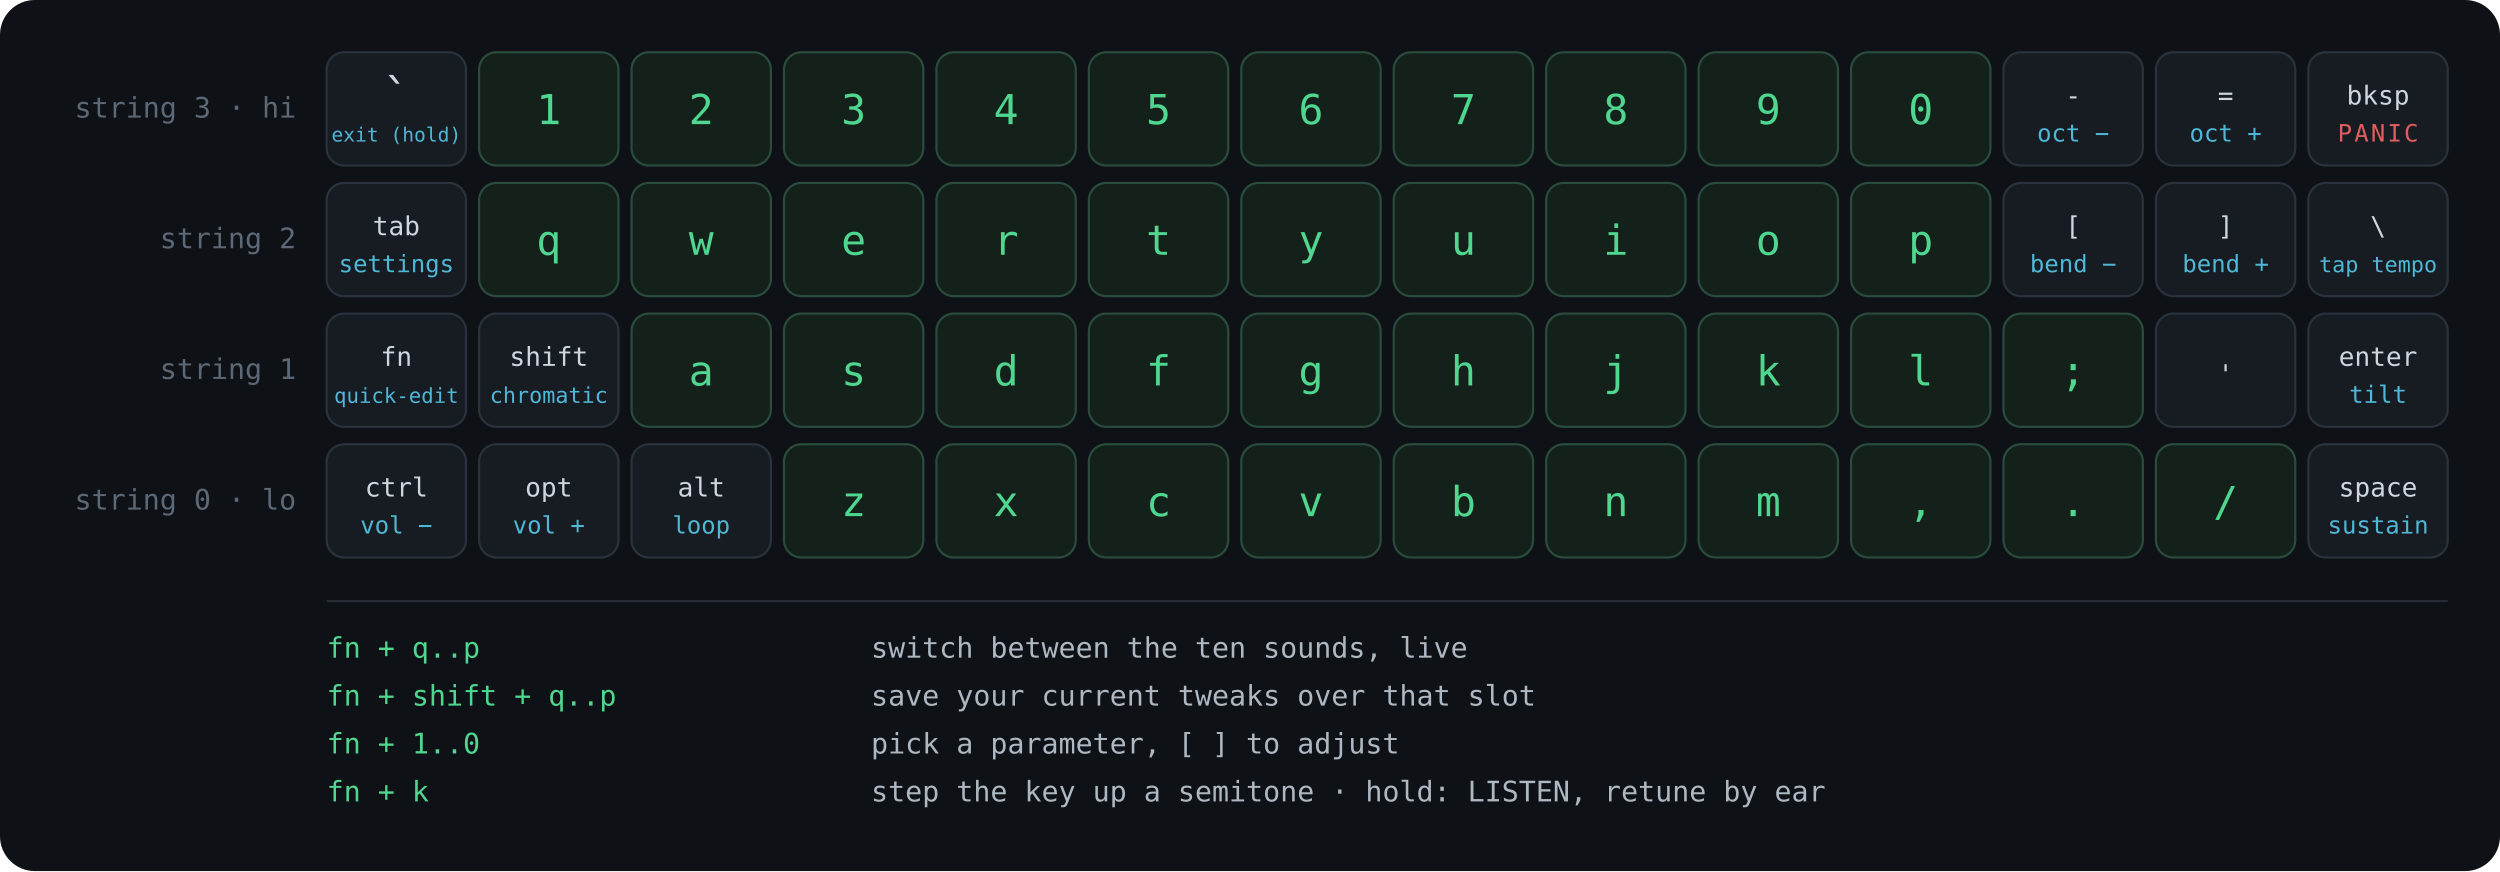
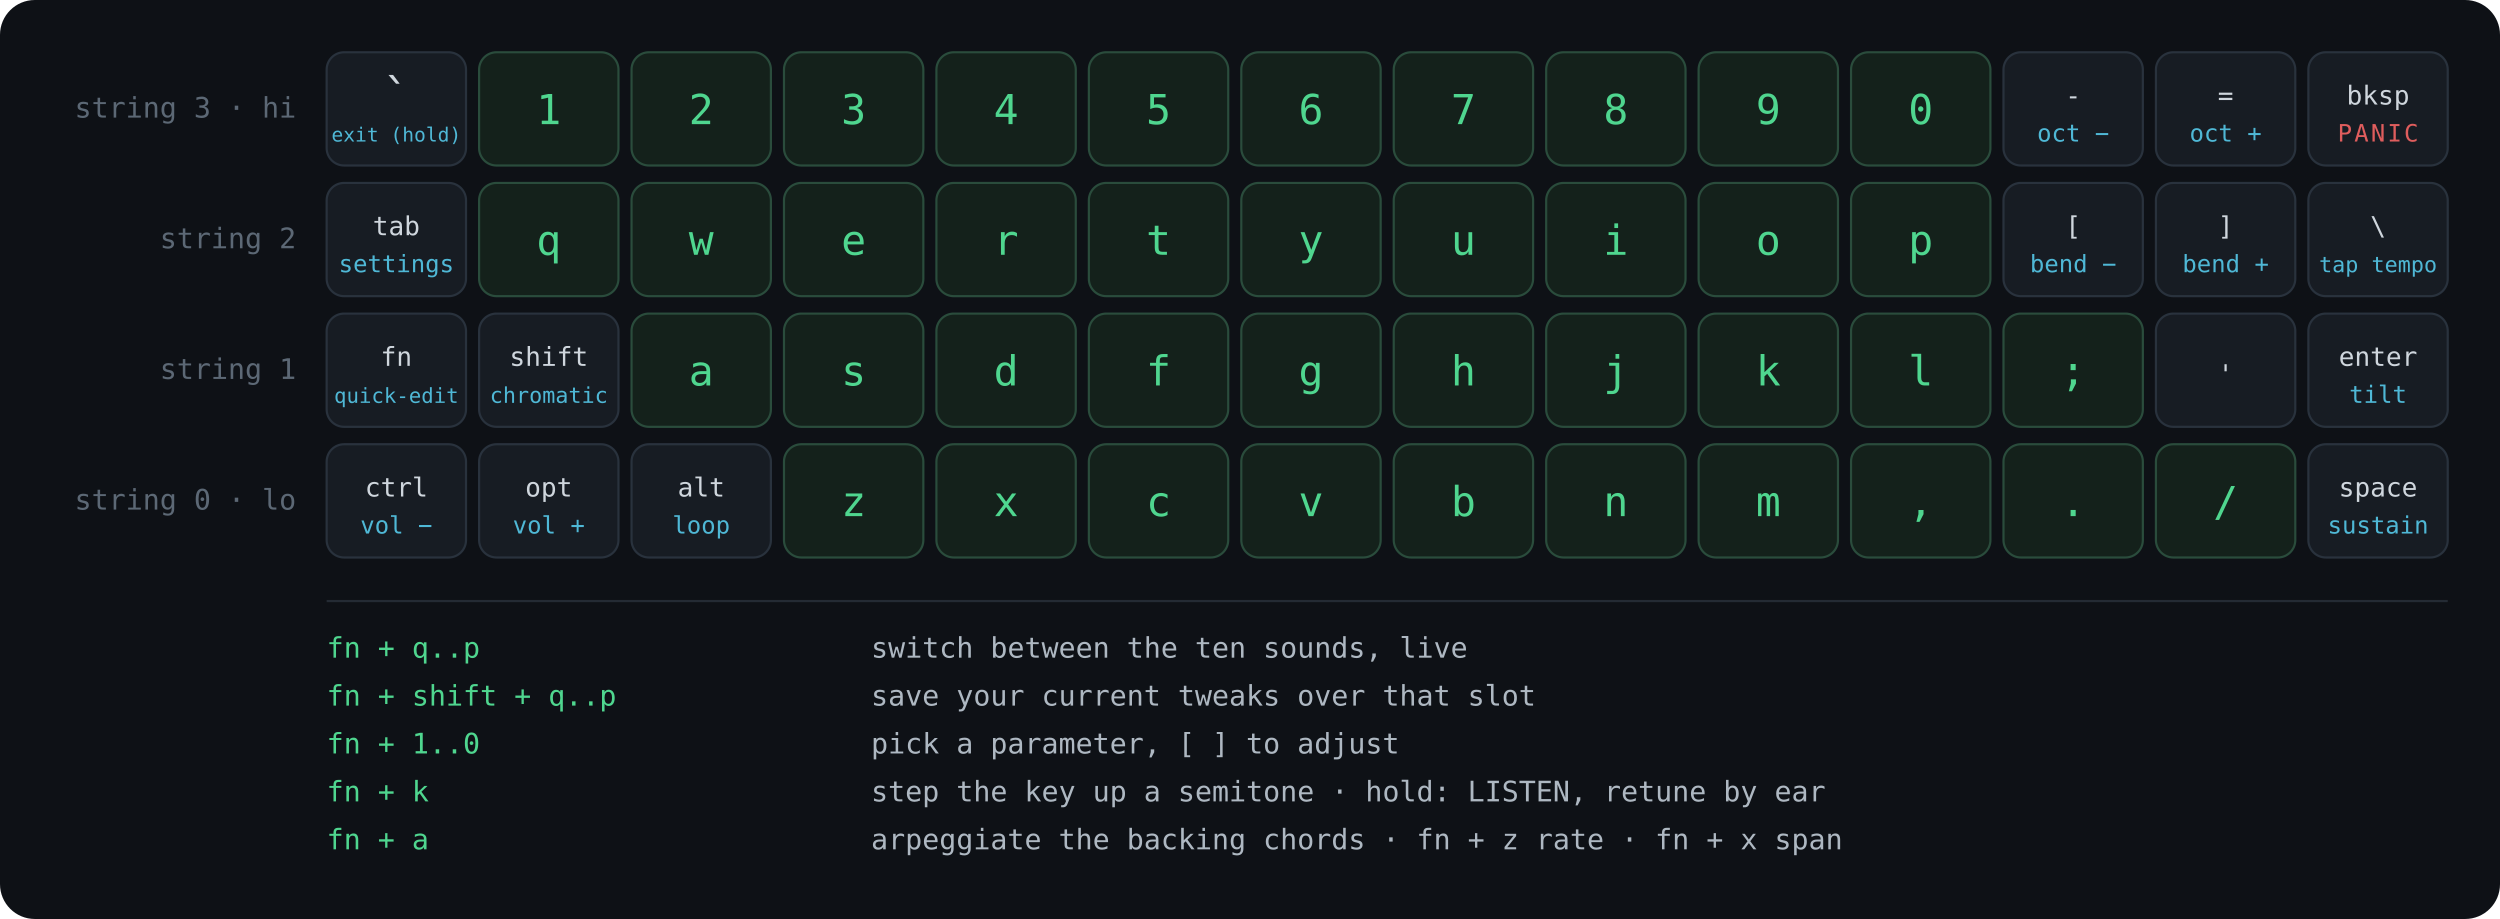
- <svg xmlns="http://www.w3.org/2000/svg" viewBox="0 0 1148 400" role="img" aria-label="GLIDE keymap">
+ <svg xmlns="http://www.w3.org/2000/svg" viewBox="0 0 1148 422" role="img" aria-label="GLIDE keymap">
  <style>
    text { font-family: Consolas, 'Cascadia Mono', 'SF Mono', Menlo, monospace; }
    .k  { fill:#171c23; stroke:#29323d; stroke-width:1; }
    .n  { fill:#14211b; stroke:#2a4c3c; stroke-width:1; }
    .nc { fill:#4fd68f; font-size:19px; text-anchor:middle; }
    .cc { fill:#cfd6dd; font-size:12px; text-anchor:middle; }
    .rl { fill:#4fb8d6; font-size:11px; text-anchor:middle; }
    .rd { fill:#e05d5d; font-size:11px; text-anchor:middle; letter-spacing:1px; }
    .sl { fill:#5c6875; font-size:13px; text-anchor:end; }
    .lg { fill:#4fd68f; font-size:13px; }
    .ld { fill:#aeb8c2; font-size:13px; }
  </style>
-   <rect x="0" y="0" width="1148" height="400" rx="16" fill="#0e1116" />
+   <rect x="0" y="0" width="1148" height="422" rx="16" fill="#0e1116" />
  <text class="sl" x="136" y="54">string 3 · hi</text>
  <text class="sl" x="136" y="114">string 2</text>
  <text class="sl" x="136" y="174">string 1</text>
  <text class="sl" x="136" y="234">string 0 · lo</text>
  <rect class="k" x="150" y="24" width="64" height="52" rx="8" />
  <text class="cc" x="182" y="52" style="font-size:22px">`</text>
  <text class="rl" x="182" y="65" style="font-size:9px">exit (hold)</text>
  <rect class="n" x="220" y="24" width="64" height="52" rx="8" />
  <text class="nc" x="252" y="57">1</text>
  <rect class="n" x="290" y="24" width="64" height="52" rx="8" />
  <text class="nc" x="322" y="57">2</text>
  <rect class="n" x="360" y="24" width="64" height="52" rx="8" />
  <text class="nc" x="392" y="57">3</text>
  <rect class="n" x="430" y="24" width="64" height="52" rx="8" />
  <text class="nc" x="462" y="57">4</text>
  <rect class="n" x="500" y="24" width="64" height="52" rx="8" />
  <text class="nc" x="532" y="57">5</text>
  <rect class="n" x="570" y="24" width="64" height="52" rx="8" />
  <text class="nc" x="602" y="57">6</text>
  <rect class="n" x="640" y="24" width="64" height="52" rx="8" />
  <text class="nc" x="672" y="57">7</text>
  <rect class="n" x="710" y="24" width="64" height="52" rx="8" />
  <text class="nc" x="742" y="57">8</text>
  <rect class="n" x="780" y="24" width="64" height="52" rx="8" />
  <text class="nc" x="812" y="57">9</text>
  <rect class="n" x="850" y="24" width="64" height="52" rx="8" />
  <text class="nc" x="882" y="57">0</text>
  <rect class="k" x="920" y="24" width="64" height="52" rx="8" />
  <text class="cc" x="952" y="48">-</text>
  <text class="rl" x="952" y="65">oct −</text>
  <rect class="k" x="990" y="24" width="64" height="52" rx="8" />
  <text class="cc" x="1022" y="48">=</text>
  <text class="rl" x="1022" y="65">oct +</text>
  <rect class="k" x="1060" y="24" width="64" height="52" rx="8" />
  <text class="cc" x="1092" y="48">bksp</text>
  <text class="rd" x="1092" y="65">PANIC</text>
  <rect class="k" x="150" y="84" width="64" height="52" rx="8" />
  <text class="cc" x="182" y="108">tab</text>
  <text class="rl" x="182" y="125">settings</text>
  <rect class="n" x="220" y="84" width="64" height="52" rx="8" />
  <text class="nc" x="252" y="117">q</text>
  <rect class="n" x="290" y="84" width="64" height="52" rx="8" />
  <text class="nc" x="322" y="117">w</text>
  <rect class="n" x="360" y="84" width="64" height="52" rx="8" />
  <text class="nc" x="392" y="117">e</text>
  <rect class="n" x="430" y="84" width="64" height="52" rx="8" />
  <text class="nc" x="462" y="117">r</text>
  <rect class="n" x="500" y="84" width="64" height="52" rx="8" />
  <text class="nc" x="532" y="117">t</text>
  <rect class="n" x="570" y="84" width="64" height="52" rx="8" />
  <text class="nc" x="602" y="117">y</text>
  <rect class="n" x="640" y="84" width="64" height="52" rx="8" />
  <text class="nc" x="672" y="117">u</text>
  <rect class="n" x="710" y="84" width="64" height="52" rx="8" />
  <text class="nc" x="742" y="117">i</text>
  <rect class="n" x="780" y="84" width="64" height="52" rx="8" />
  <text class="nc" x="812" y="117">o</text>
  <rect class="n" x="850" y="84" width="64" height="52" rx="8" />
  <text class="nc" x="882" y="117">p</text>
  <rect class="k" x="920" y="84" width="64" height="52" rx="8" />
  <text class="cc" x="952" y="108">[</text>
  <text class="rl" x="952" y="125">bend −</text>
  <rect class="k" x="990" y="84" width="64" height="52" rx="8" />
  <text class="cc" x="1022" y="108">]</text>
  <text class="rl" x="1022" y="125">bend +</text>
  <rect class="k" x="1060" y="84" width="64" height="52" rx="8" />
  <text class="cc" x="1092" y="108">\</text>
  <text class="rl" x="1092" y="125" style="font-size:10px">tap tempo</text>
  <rect class="k" x="150" y="144" width="64" height="52" rx="8" />
  <text class="cc" x="182" y="168">fn</text>
  <text class="rl" x="182" y="185" style="font-size:9.5px">quick-edit</text>
  <rect class="k" x="220" y="144" width="64" height="52" rx="8" />
  <text class="cc" x="252" y="168">shift</text>
  <text class="rl" x="252" y="185" style="font-size:10px">chromatic</text>
  <rect class="n" x="290" y="144" width="64" height="52" rx="8" />
  <text class="nc" x="322" y="177">a</text>
  <rect class="n" x="360" y="144" width="64" height="52" rx="8" />
  <text class="nc" x="392" y="177">s</text>
  <rect class="n" x="430" y="144" width="64" height="52" rx="8" />
  <text class="nc" x="462" y="177">d</text>
  <rect class="n" x="500" y="144" width="64" height="52" rx="8" />
  <text class="nc" x="532" y="177">f</text>
  <rect class="n" x="570" y="144" width="64" height="52" rx="8" />
  <text class="nc" x="602" y="177">g</text>
  <rect class="n" x="640" y="144" width="64" height="52" rx="8" />
  <text class="nc" x="672" y="177">h</text>
  <rect class="n" x="710" y="144" width="64" height="52" rx="8" />
  <text class="nc" x="742" y="177">j</text>
  <rect class="n" x="780" y="144" width="64" height="52" rx="8" />
  <text class="nc" x="812" y="177">k</text>
  <rect class="n" x="850" y="144" width="64" height="52" rx="8" />
  <text class="nc" x="882" y="177">l</text>
  <rect class="n" x="920" y="144" width="64" height="52" rx="8" />
  <text class="nc" x="952" y="177">;</text>
  <rect class="k" x="990" y="144" width="64" height="52" rx="8" />
  <text class="cc" x="1022" y="176">'</text>
  <rect class="k" x="1060" y="144" width="64" height="52" rx="8" />
  <text class="cc" x="1092" y="168">enter</text>
  <text class="rl" x="1092" y="185">tilt</text>
  <rect class="k" x="150" y="204" width="64" height="52" rx="8" />
  <text class="cc" x="182" y="228">ctrl</text>
  <text class="rl" x="182" y="245">vol −</text>
  <rect class="k" x="220" y="204" width="64" height="52" rx="8" />
  <text class="cc" x="252" y="228">opt</text>
  <text class="rl" x="252" y="245">vol +</text>
  <rect class="k" x="290" y="204" width="64" height="52" rx="8" />
  <text class="cc" x="322" y="228">alt</text>
  <text class="rl" x="322" y="245">loop</text>
  <rect class="n" x="360" y="204" width="64" height="52" rx="8" />
  <text class="nc" x="392" y="237">z</text>
  <rect class="n" x="430" y="204" width="64" height="52" rx="8" />
  <text class="nc" x="462" y="237">x</text>
  <rect class="n" x="500" y="204" width="64" height="52" rx="8" />
  <text class="nc" x="532" y="237">c</text>
  <rect class="n" x="570" y="204" width="64" height="52" rx="8" />
  <text class="nc" x="602" y="237">v</text>
  <rect class="n" x="640" y="204" width="64" height="52" rx="8" />
  <text class="nc" x="672" y="237">b</text>
  <rect class="n" x="710" y="204" width="64" height="52" rx="8" />
  <text class="nc" x="742" y="237">n</text>
  <rect class="n" x="780" y="204" width="64" height="52" rx="8" />
  <text class="nc" x="812" y="237">m</text>
  <rect class="n" x="850" y="204" width="64" height="52" rx="8" />
  <text class="nc" x="882" y="237">,</text>
  <rect class="n" x="920" y="204" width="64" height="52" rx="8" />
  <text class="nc" x="952" y="237">.</text>
  <rect class="n" x="990" y="204" width="64" height="52" rx="8" />
  <text class="nc" x="1022" y="237">/</text>
  <rect class="k" x="1060" y="204" width="64" height="52" rx="8" />
  <text class="cc" x="1092" y="228">space</text>
  <text class="rl" x="1092" y="245">sustain</text>
  <line x1="150" y1="276" x2="1124" y2="276" stroke="#242b34" stroke-width="1" />
  <text class="lg" x="150" y="302">fn + q..p</text>
  <text class="ld" x="400" y="302">switch between the ten sounds, live</text>
  <text class="lg" x="150" y="324">fn + shift + q..p</text>
  <text class="ld" x="400" y="324">save your current tweaks over that slot</text>
  <text class="lg" x="150" y="346">fn + 1..0</text>
  <text class="ld" x="400" y="346">pick a parameter, [ ] to adjust</text>
  <text class="lg" x="150" y="368">fn + k</text>
  <text class="ld" x="400" y="368">step the key up a semitone · hold: LISTEN, retune by ear</text>
+   <text class="lg" x="150" y="390">fn + a</text>
+   <text class="ld" x="400" y="390">arpeggiate the backing chords · fn + z rate · fn + x span</text>
</svg>
